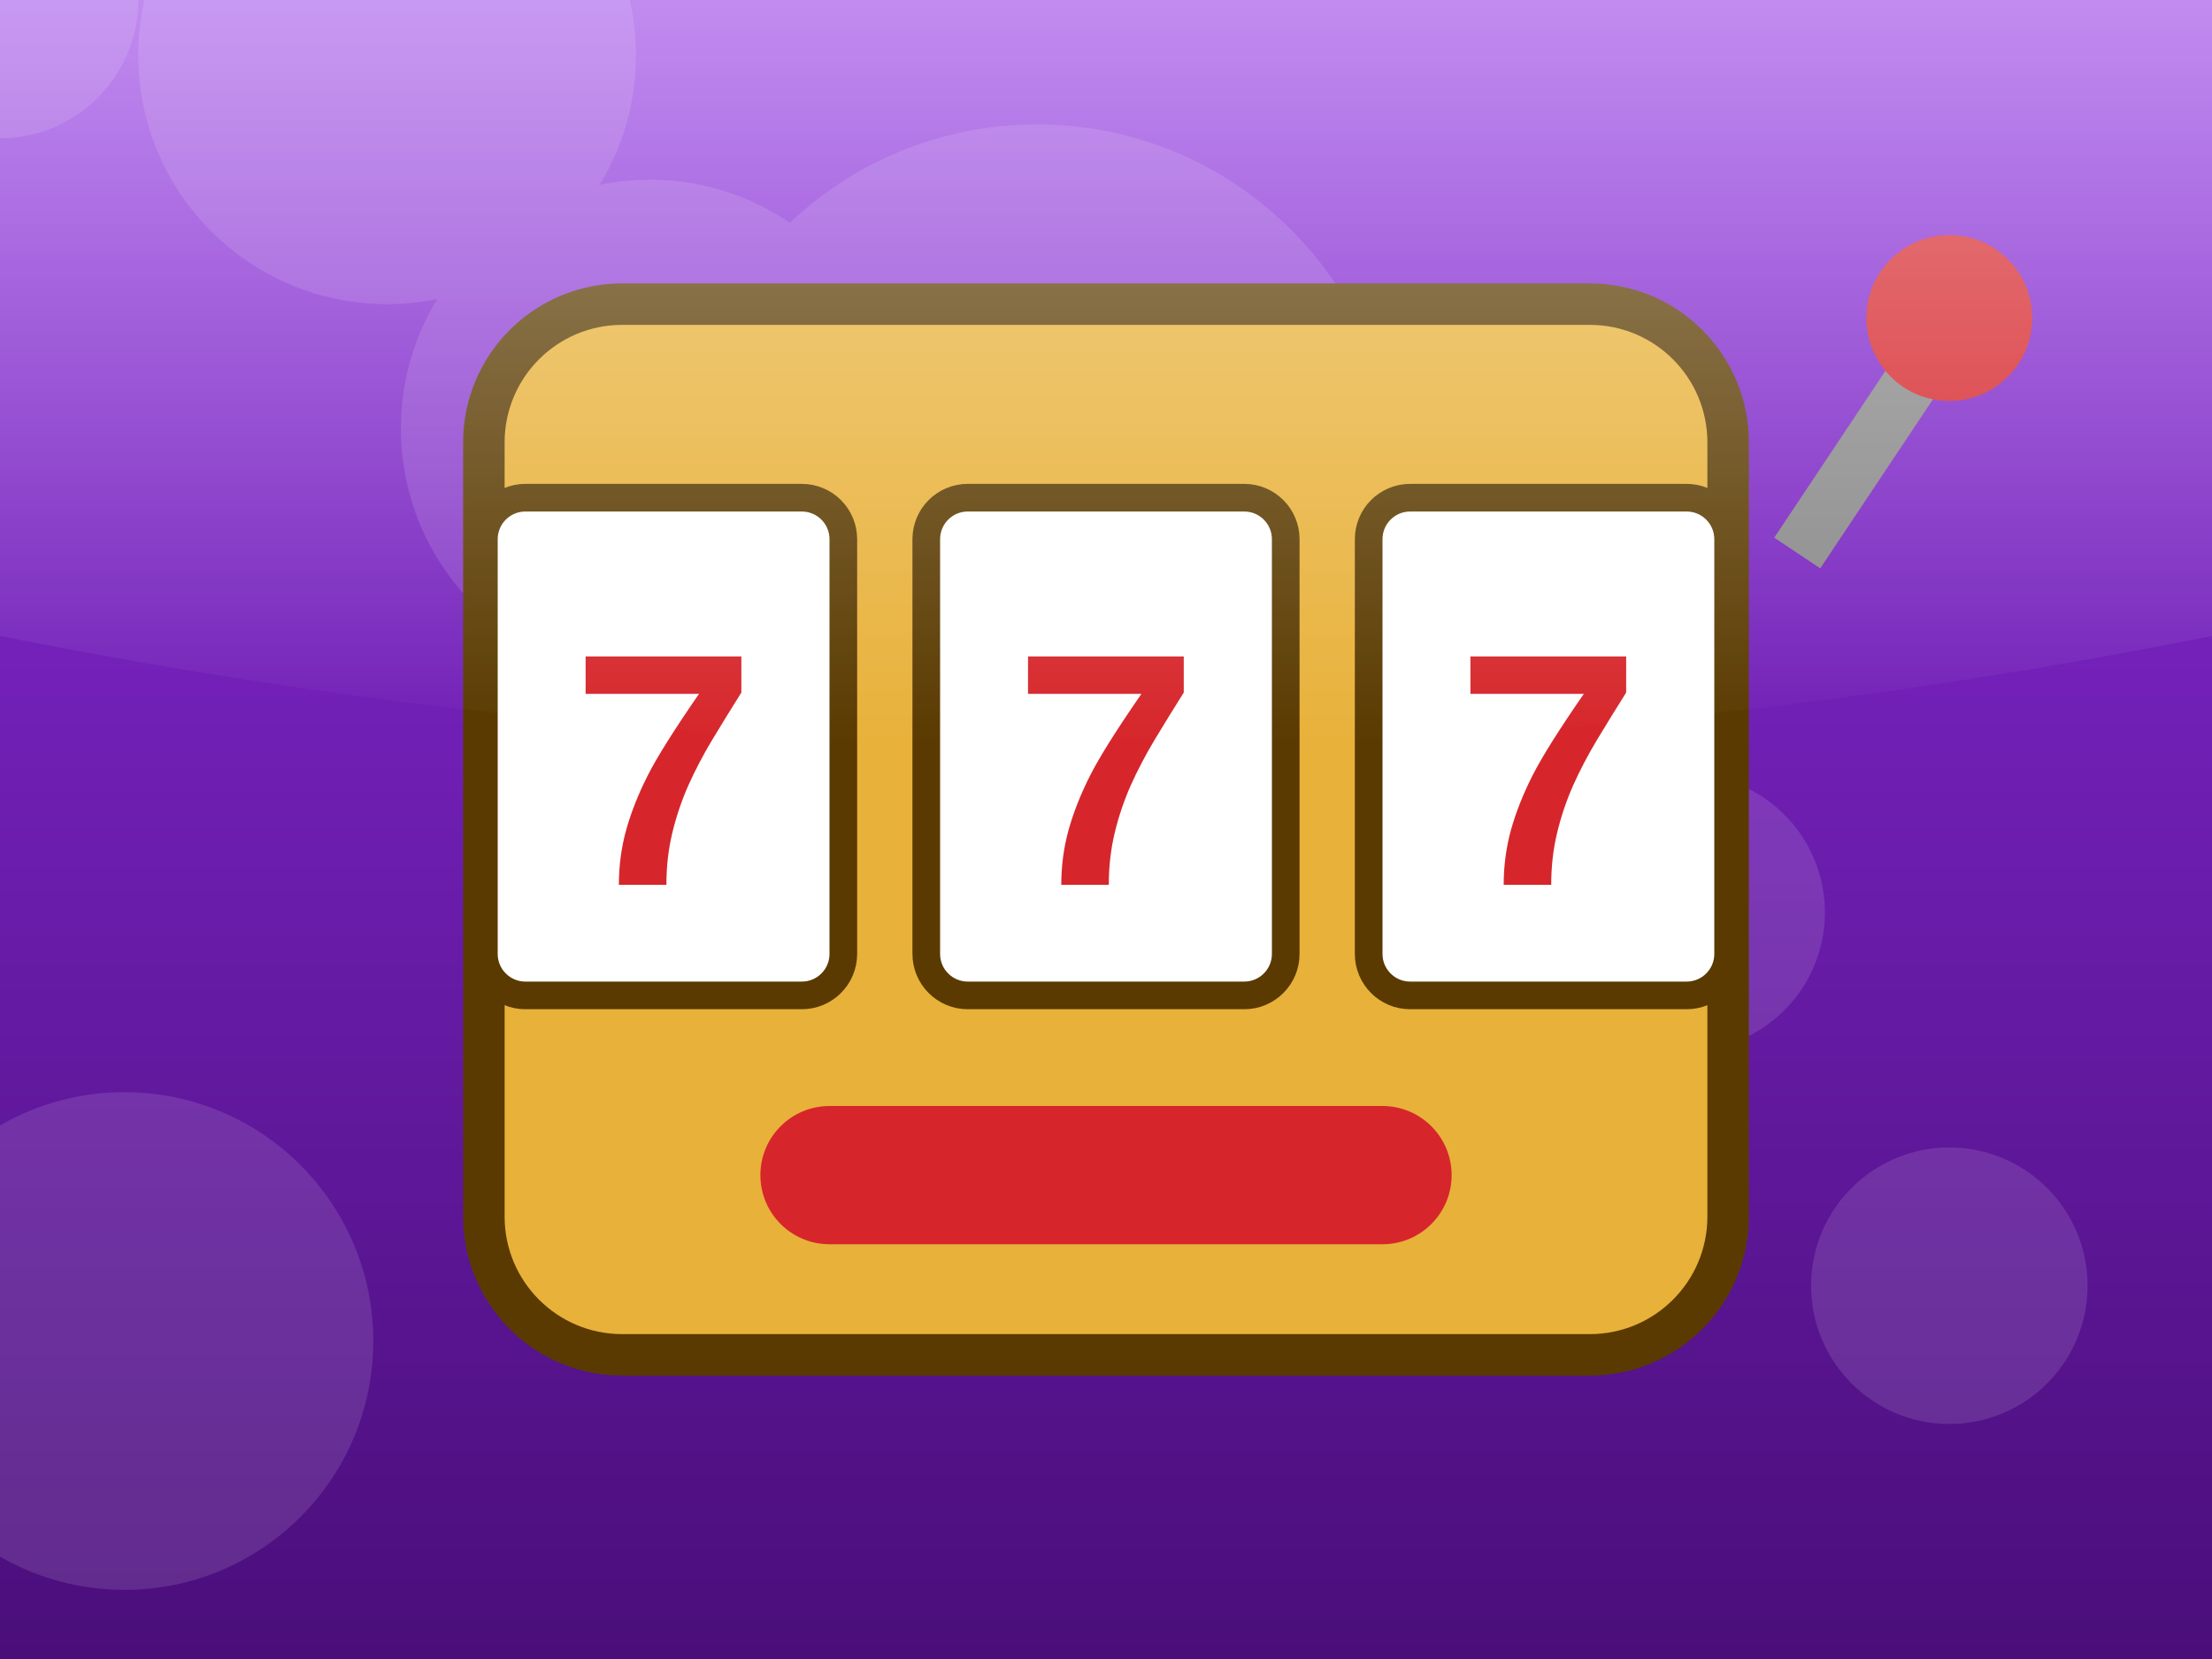
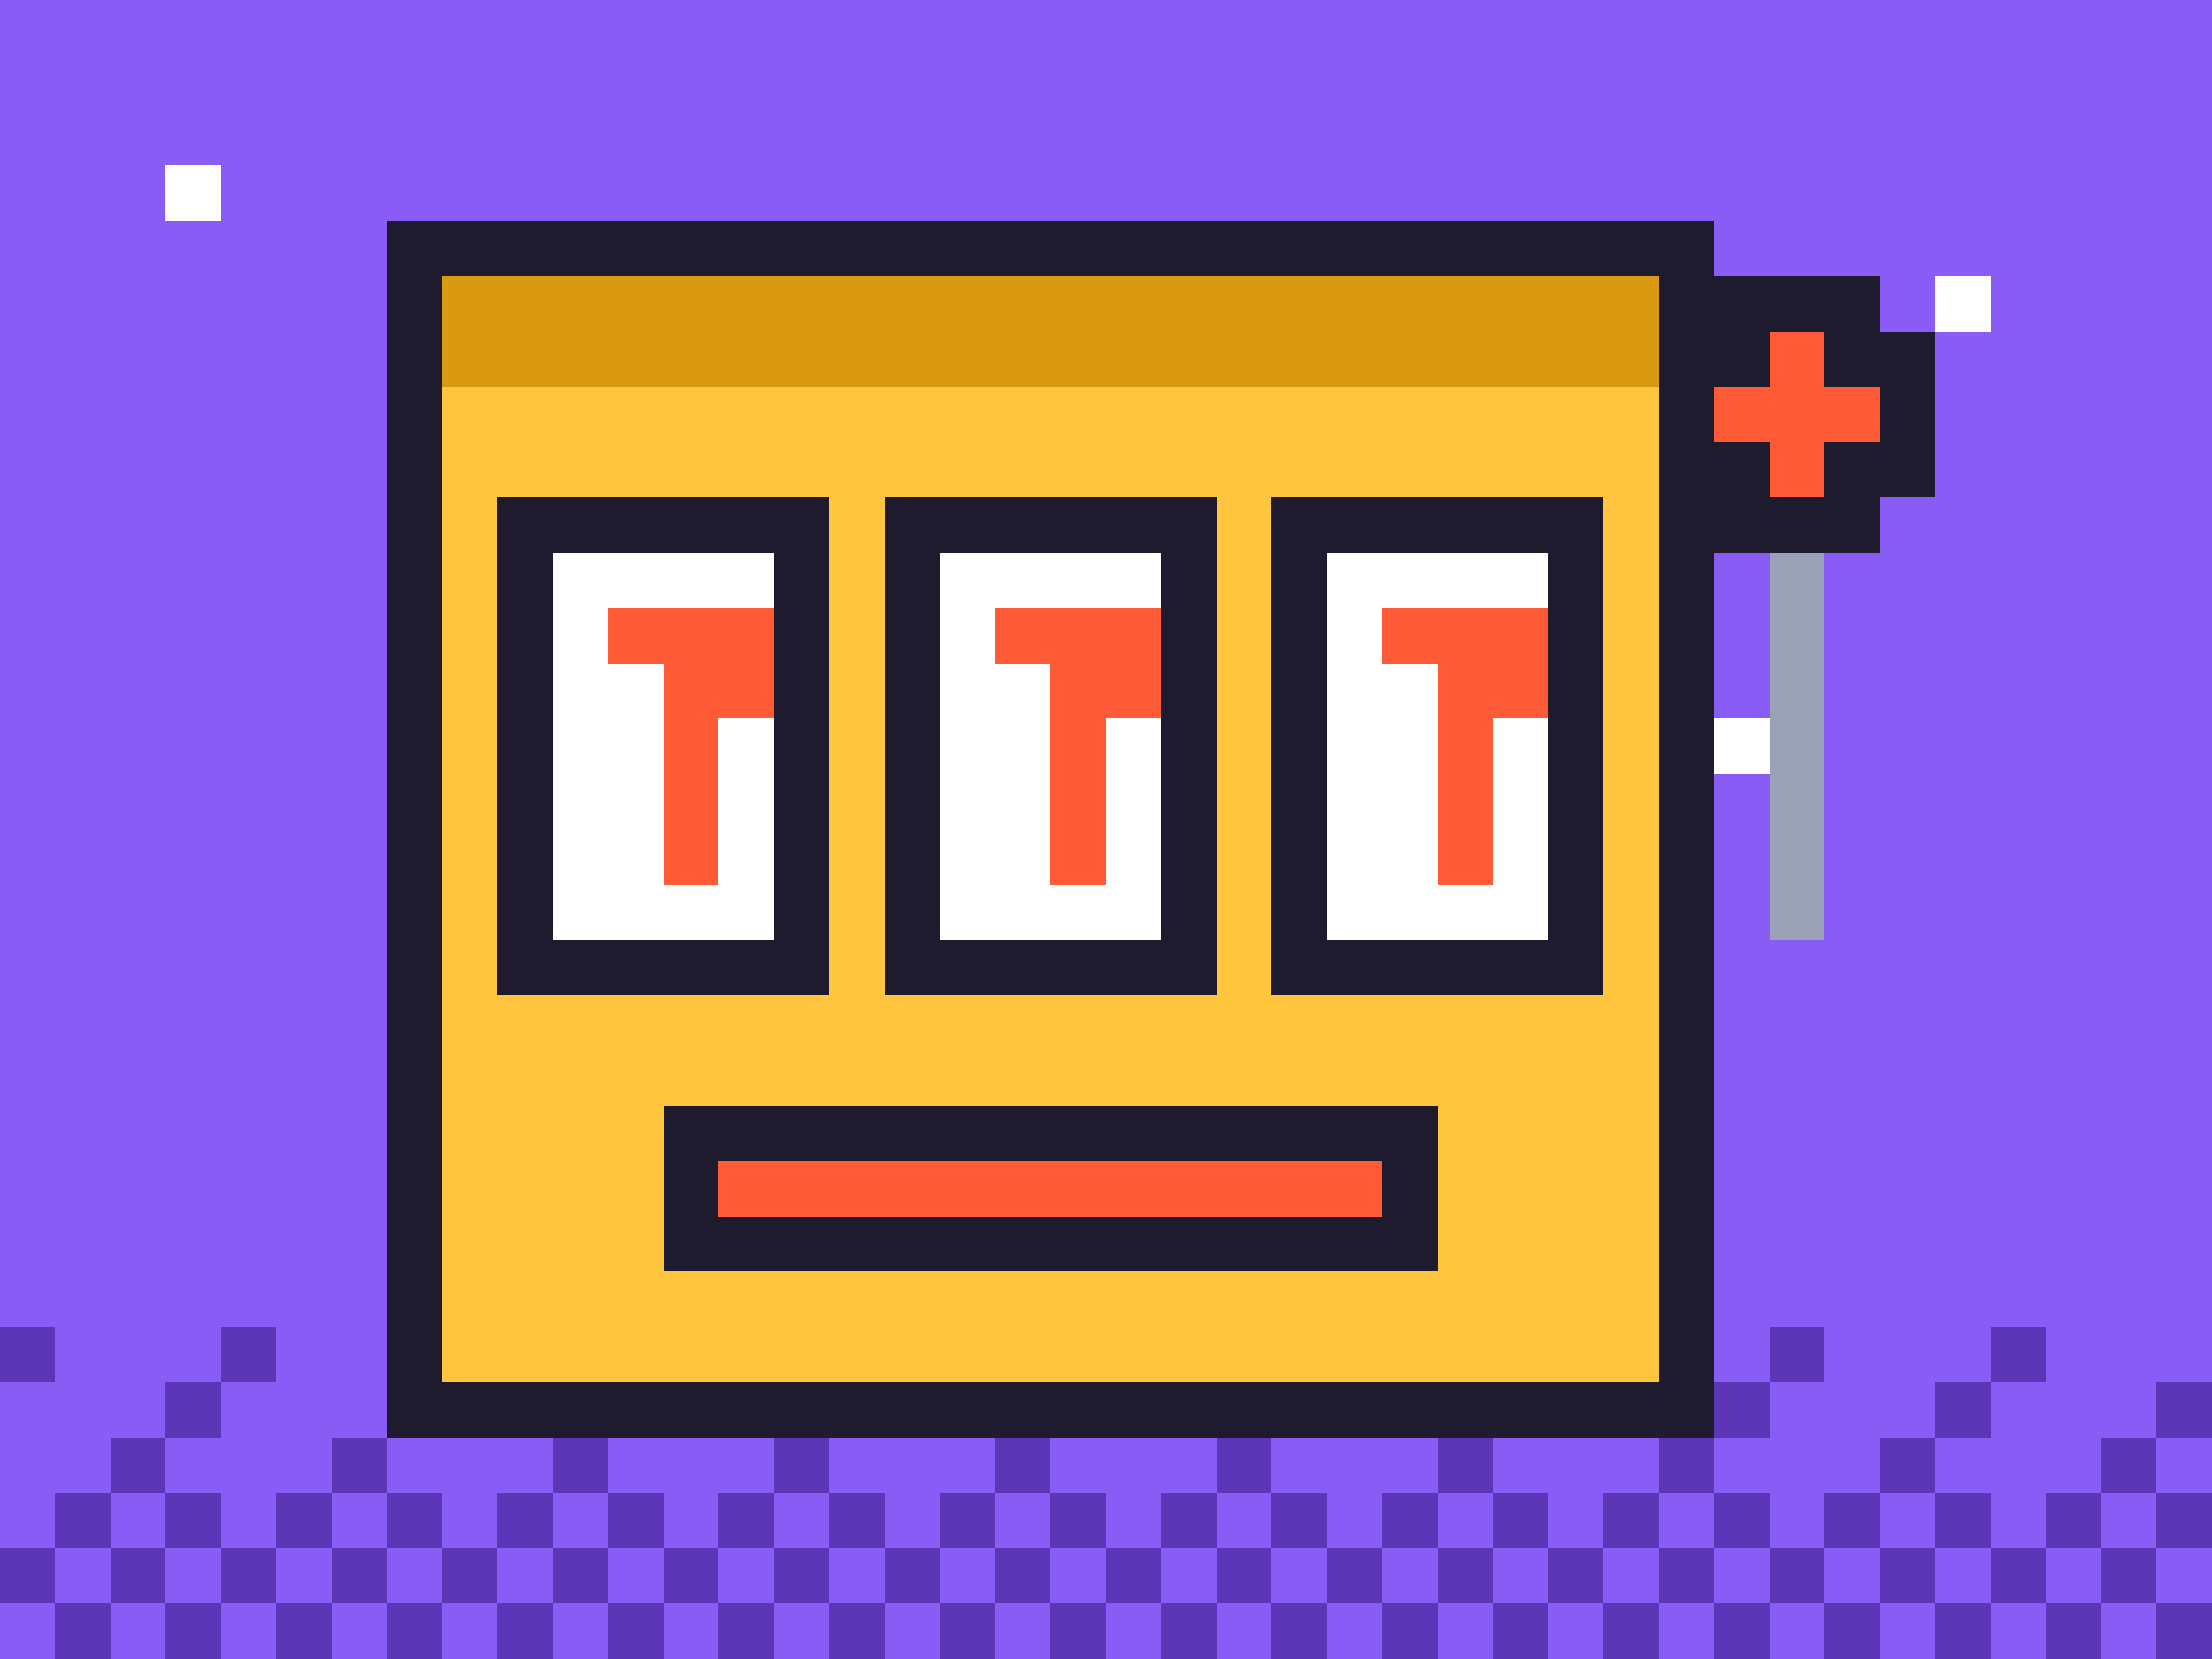
- <svg xmlns="http://www.w3.org/2000/svg" viewBox="0 0 160 120" width="160" height="120">
-   <defs>
-     <linearGradient id="f" x1="0" y1="0" x2="0" y2="1">
-       <stop offset="0" stop-color="#8e2de2" />
-       <stop offset="1" stop-color="#4a0e7a" />
-     </linearGradient>
-     <linearGradient id="b" x1="0" y1="0" x2="0" y2="1">
-       <stop offset="0" stop-color="#fff" stop-opacity=".45" />
-       <stop offset="1" stop-color="#fff" stop-opacity="0" />
-     </linearGradient>
-   </defs>
-   <rect width="160" height="120" fill="url(#f)" />
-   <g opacity=".12" fill="#fff">
-     <circle cx="0" cy="0" r="10" />
-     <circle cx="47" cy="31" r="18" />
-     <circle cx="94" cy="62" r="26" />
-     <circle cx="141" cy="93" r="10" />
-     <circle cx="28" cy="4" r="18" />
-     <circle cx="75" cy="35" r="26" />
-     <circle cx="122" cy="66" r="10" />
-     <circle cx="9" cy="97" r="18" />
-   </g>
-   <rect x="35" y="22" width="90" height="76" rx="10" fill="#e8b13a" stroke="#5a3a00" stroke-width="3" />
-   <rect x="35" y="36" width="26" height="36" rx="3" fill="#fff" stroke="#5a3a00" stroke-width="2" />
-   <text x="48" y="64" text-anchor="middle" font-family="Arial Black,Arial" font-size="24" font-weight="900" fill="#d6262b">7</text>
-   <rect x="67" y="36" width="26" height="36" rx="3" fill="#fff" stroke="#5a3a00" stroke-width="2" />
-   <text x="80" y="64" text-anchor="middle" font-family="Arial Black,Arial" font-size="24" font-weight="900" fill="#d6262b">7</text>
-   <rect x="99" y="36" width="26" height="36" rx="3" fill="#fff" stroke="#5a3a00" stroke-width="2" />
-   <text x="112" y="64" text-anchor="middle" font-family="Arial Black,Arial" font-size="24" font-weight="900" fill="#d6262b">7</text>
-   <rect x="55" y="80" width="50" height="10" rx="5" fill="#d6262b" />
-   <line x1="130" y1="40" x2="140" y2="25" stroke="#888" stroke-width="4" />
-   <circle cx="141" cy="23" r="6" fill="#d6262b" />
-   <path d="M0 0H160V46Q80 62 0 46Z" fill="url(#b)" />
+ <svg xmlns="http://www.w3.org/2000/svg" viewBox="0 0 40 30" width="160" height="120" shape-rendering="crispEdges">
+   <rect x="0" y="0" width="40" height="30" fill="#8a5cf6" />
+   <rect x="0" y="24" width="1" height="1" fill="#5b37b8" />
+   <rect x="4" y="24" width="1" height="1" fill="#5b37b8" />
+   <rect x="8" y="24" width="1" height="1" fill="#5b37b8" />
+   <rect x="12" y="24" width="1" height="1" fill="#5b37b8" />
+   <rect x="16" y="24" width="1" height="1" fill="#5b37b8" />
+   <rect x="20" y="24" width="1" height="1" fill="#5b37b8" />
+   <rect x="24" y="24" width="1" height="1" fill="#5b37b8" />
+   <rect x="28" y="24" width="1" height="1" fill="#5b37b8" />
+   <rect x="32" y="24" width="1" height="1" fill="#5b37b8" />
+   <rect x="36" y="24" width="1" height="1" fill="#5b37b8" />
+   <rect x="3" y="25" width="1" height="1" fill="#5b37b8" />
+   <rect x="7" y="25" width="1" height="1" fill="#5b37b8" />
+   <rect x="11" y="25" width="1" height="1" fill="#5b37b8" />
+   <rect x="15" y="25" width="1" height="1" fill="#5b37b8" />
+   <rect x="19" y="25" width="1" height="1" fill="#5b37b8" />
+   <rect x="23" y="25" width="1" height="1" fill="#5b37b8" />
+   <rect x="27" y="25" width="1" height="1" fill="#5b37b8" />
+   <rect x="31" y="25" width="1" height="1" fill="#5b37b8" />
+   <rect x="35" y="25" width="1" height="1" fill="#5b37b8" />
+   <rect x="39" y="25" width="1" height="1" fill="#5b37b8" />
+   <rect x="2" y="26" width="1" height="1" fill="#5b37b8" />
+   <rect x="6" y="26" width="1" height="1" fill="#5b37b8" />
+   <rect x="10" y="26" width="1" height="1" fill="#5b37b8" />
+   <rect x="14" y="26" width="1" height="1" fill="#5b37b8" />
+   <rect x="18" y="26" width="1" height="1" fill="#5b37b8" />
+   <rect x="22" y="26" width="1" height="1" fill="#5b37b8" />
+   <rect x="26" y="26" width="1" height="1" fill="#5b37b8" />
+   <rect x="30" y="26" width="1" height="1" fill="#5b37b8" />
+   <rect x="34" y="26" width="1" height="1" fill="#5b37b8" />
+   <rect x="38" y="26" width="1" height="1" fill="#5b37b8" />
+   <rect x="1" y="27" width="1" height="1" fill="#5b37b8" />
+   <rect x="3" y="27" width="1" height="1" fill="#5b37b8" />
+   <rect x="5" y="27" width="1" height="1" fill="#5b37b8" />
+   <rect x="7" y="27" width="1" height="1" fill="#5b37b8" />
+   <rect x="9" y="27" width="1" height="1" fill="#5b37b8" />
+   <rect x="11" y="27" width="1" height="1" fill="#5b37b8" />
+   <rect x="13" y="27" width="1" height="1" fill="#5b37b8" />
+   <rect x="15" y="27" width="1" height="1" fill="#5b37b8" />
+   <rect x="17" y="27" width="1" height="1" fill="#5b37b8" />
+   <rect x="19" y="27" width="1" height="1" fill="#5b37b8" />
+   <rect x="21" y="27" width="1" height="1" fill="#5b37b8" />
+   <rect x="23" y="27" width="1" height="1" fill="#5b37b8" />
+   <rect x="25" y="27" width="1" height="1" fill="#5b37b8" />
+   <rect x="27" y="27" width="1" height="1" fill="#5b37b8" />
+   <rect x="29" y="27" width="1" height="1" fill="#5b37b8" />
+   <rect x="31" y="27" width="1" height="1" fill="#5b37b8" />
+   <rect x="33" y="27" width="1" height="1" fill="#5b37b8" />
+   <rect x="35" y="27" width="1" height="1" fill="#5b37b8" />
+   <rect x="37" y="27" width="1" height="1" fill="#5b37b8" />
+   <rect x="39" y="27" width="1" height="1" fill="#5b37b8" />
+   <rect x="0" y="28" width="1" height="1" fill="#5b37b8" />
+   <rect x="2" y="28" width="1" height="1" fill="#5b37b8" />
+   <rect x="4" y="28" width="1" height="1" fill="#5b37b8" />
+   <rect x="6" y="28" width="1" height="1" fill="#5b37b8" />
+   <rect x="8" y="28" width="1" height="1" fill="#5b37b8" />
+   <rect x="10" y="28" width="1" height="1" fill="#5b37b8" />
+   <rect x="12" y="28" width="1" height="1" fill="#5b37b8" />
+   <rect x="14" y="28" width="1" height="1" fill="#5b37b8" />
+   <rect x="16" y="28" width="1" height="1" fill="#5b37b8" />
+   <rect x="18" y="28" width="1" height="1" fill="#5b37b8" />
+   <rect x="20" y="28" width="1" height="1" fill="#5b37b8" />
+   <rect x="22" y="28" width="1" height="1" fill="#5b37b8" />
+   <rect x="24" y="28" width="1" height="1" fill="#5b37b8" />
+   <rect x="26" y="28" width="1" height="1" fill="#5b37b8" />
+   <rect x="28" y="28" width="1" height="1" fill="#5b37b8" />
+   <rect x="30" y="28" width="1" height="1" fill="#5b37b8" />
+   <rect x="32" y="28" width="1" height="1" fill="#5b37b8" />
+   <rect x="34" y="28" width="1" height="1" fill="#5b37b8" />
+   <rect x="36" y="28" width="1" height="1" fill="#5b37b8" />
+   <rect x="38" y="28" width="1" height="1" fill="#5b37b8" />
+   <rect x="1" y="29" width="1" height="1" fill="#5b37b8" />
+   <rect x="3" y="29" width="1" height="1" fill="#5b37b8" />
+   <rect x="5" y="29" width="1" height="1" fill="#5b37b8" />
+   <rect x="7" y="29" width="1" height="1" fill="#5b37b8" />
+   <rect x="9" y="29" width="1" height="1" fill="#5b37b8" />
+   <rect x="11" y="29" width="1" height="1" fill="#5b37b8" />
+   <rect x="13" y="29" width="1" height="1" fill="#5b37b8" />
+   <rect x="15" y="29" width="1" height="1" fill="#5b37b8" />
+   <rect x="17" y="29" width="1" height="1" fill="#5b37b8" />
+   <rect x="19" y="29" width="1" height="1" fill="#5b37b8" />
+   <rect x="21" y="29" width="1" height="1" fill="#5b37b8" />
+   <rect x="23" y="29" width="1" height="1" fill="#5b37b8" />
+   <rect x="25" y="29" width="1" height="1" fill="#5b37b8" />
+   <rect x="27" y="29" width="1" height="1" fill="#5b37b8" />
+   <rect x="29" y="29" width="1" height="1" fill="#5b37b8" />
+   <rect x="31" y="29" width="1" height="1" fill="#5b37b8" />
+   <rect x="33" y="29" width="1" height="1" fill="#5b37b8" />
+   <rect x="35" y="29" width="1" height="1" fill="#5b37b8" />
+   <rect x="37" y="29" width="1" height="1" fill="#5b37b8" />
+   <rect x="39" y="29" width="1" height="1" fill="#5b37b8" />
+   <rect x="3" y="3" width="1" height="1" fill="#ffffff" />
+   <rect x="35" y="5" width="1" height="1" fill="#ffffff" />
+   <rect x="7" y="11" width="1" height="1" fill="#ffffff" />
+   <rect x="31" y="13" width="1" height="1" fill="#ffffff" />
+   <rect x="7" y="4" width="24" height="22" fill="#1e1b2e" />
+   <rect x="8" y="5" width="22" height="20" fill="#ffc63d" />
+   <rect x="8" y="5" width="22" height="2" fill="#d99a12" />
+   <rect x="9" y="9" width="6" height="9" fill="#1e1b2e" />
+   <rect x="10" y="10" width="4" height="7" fill="#ffffff" />
+   <rect x="11" y="11" width="3" height="1" fill="#ff5a36" />
+   <rect x="12" y="12" width="2" height="1" fill="#ff5a36" />
+   <rect x="12" y="13" width="1" height="3" fill="#ff5a36" />
+   <rect x="16" y="9" width="6" height="9" fill="#1e1b2e" />
+   <rect x="17" y="10" width="4" height="7" fill="#ffffff" />
+   <rect x="18" y="11" width="3" height="1" fill="#ff5a36" />
+   <rect x="19" y="12" width="2" height="1" fill="#ff5a36" />
+   <rect x="19" y="13" width="1" height="3" fill="#ff5a36" />
+   <rect x="23" y="9" width="6" height="9" fill="#1e1b2e" />
+   <rect x="24" y="10" width="4" height="7" fill="#ffffff" />
+   <rect x="25" y="11" width="3" height="1" fill="#ff5a36" />
+   <rect x="26" y="12" width="2" height="1" fill="#ff5a36" />
+   <rect x="26" y="13" width="1" height="3" fill="#ff5a36" />
+   <rect x="12" y="20" width="14" height="3" fill="#1e1b2e" />
+   <rect x="13" y="21" width="12" height="1" fill="#ff5a36" />
+   <rect x="32" y="8" width="1" height="9" fill="#9aa0b5" />
+   <rect x="31" y="5" width="3" height="1" fill="#1e1b2e" />
+   <rect x="30" y="6" width="5" height="1" fill="#1e1b2e" />
+   <rect x="30" y="7" width="5" height="1" fill="#1e1b2e" />
+   <rect x="30" y="8" width="5" height="1" fill="#1e1b2e" />
+   <rect x="31" y="9" width="3" height="1" fill="#1e1b2e" />
+   <rect x="32" y="6" width="1" height="1" fill="#ff5a36" />
+   <rect x="31" y="7" width="3" height="1" fill="#ff5a36" />
+   <rect x="32" y="8" width="1" height="1" fill="#ff5a36" />
</svg>
